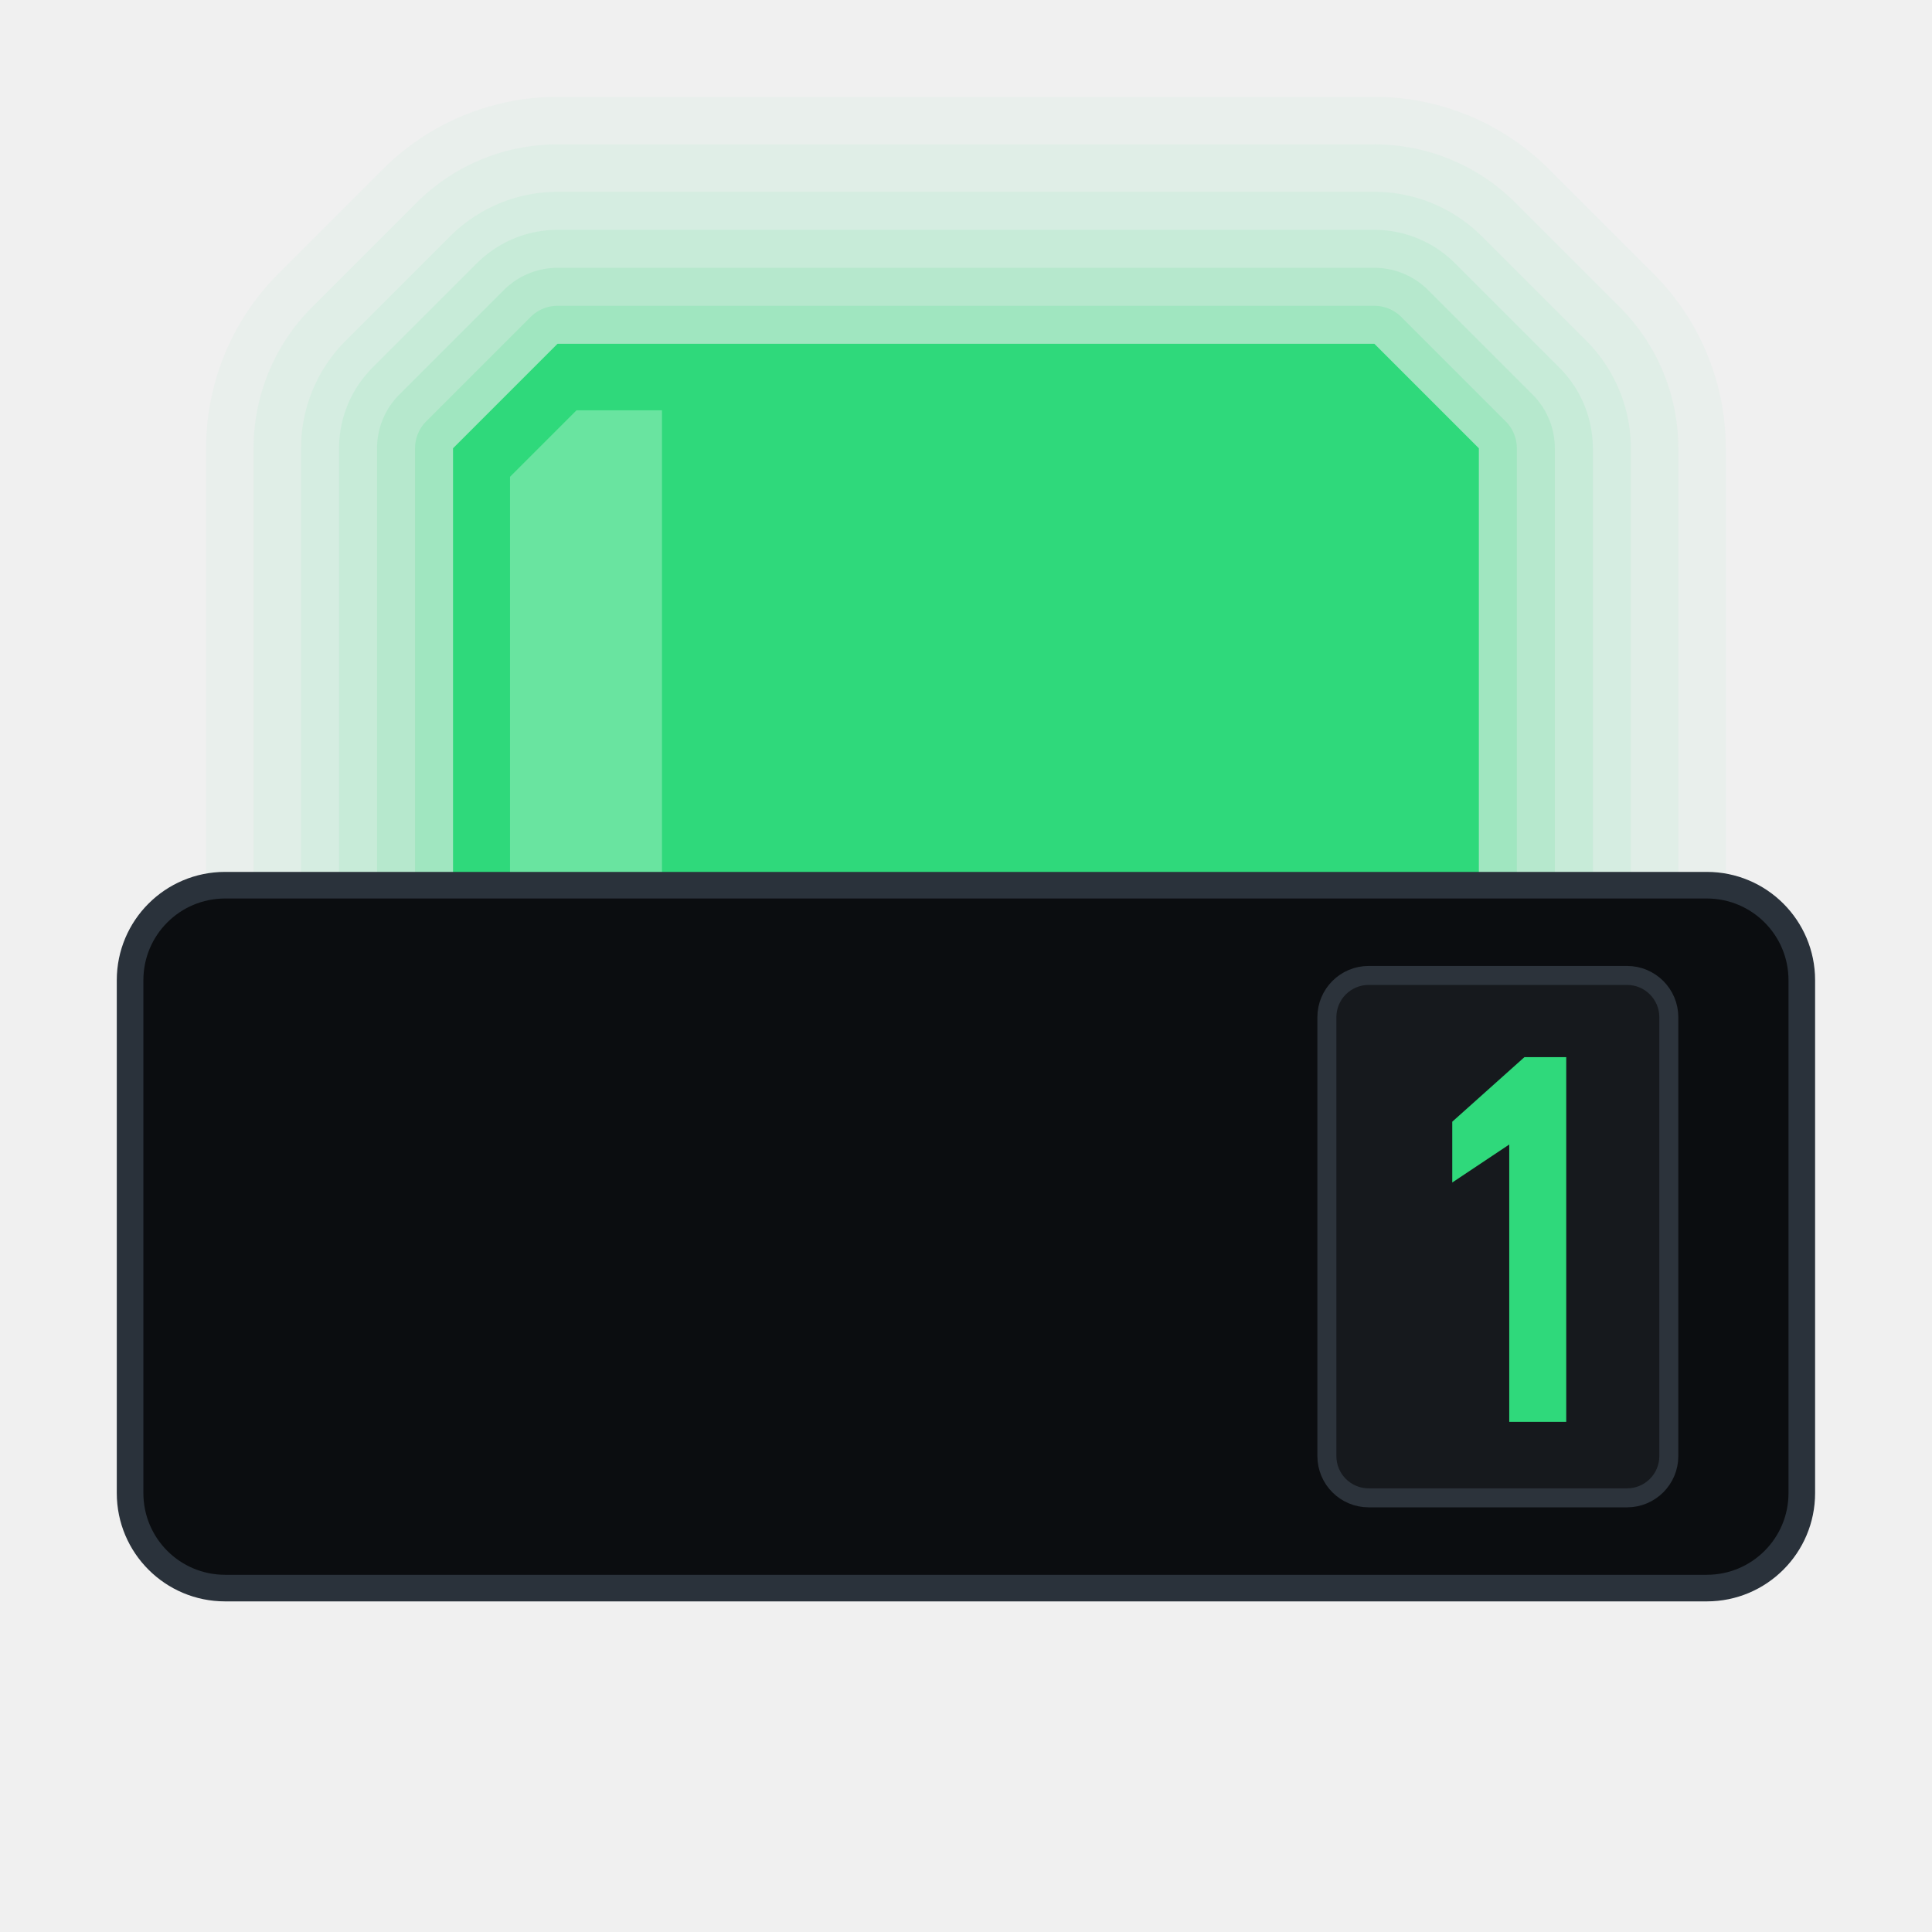
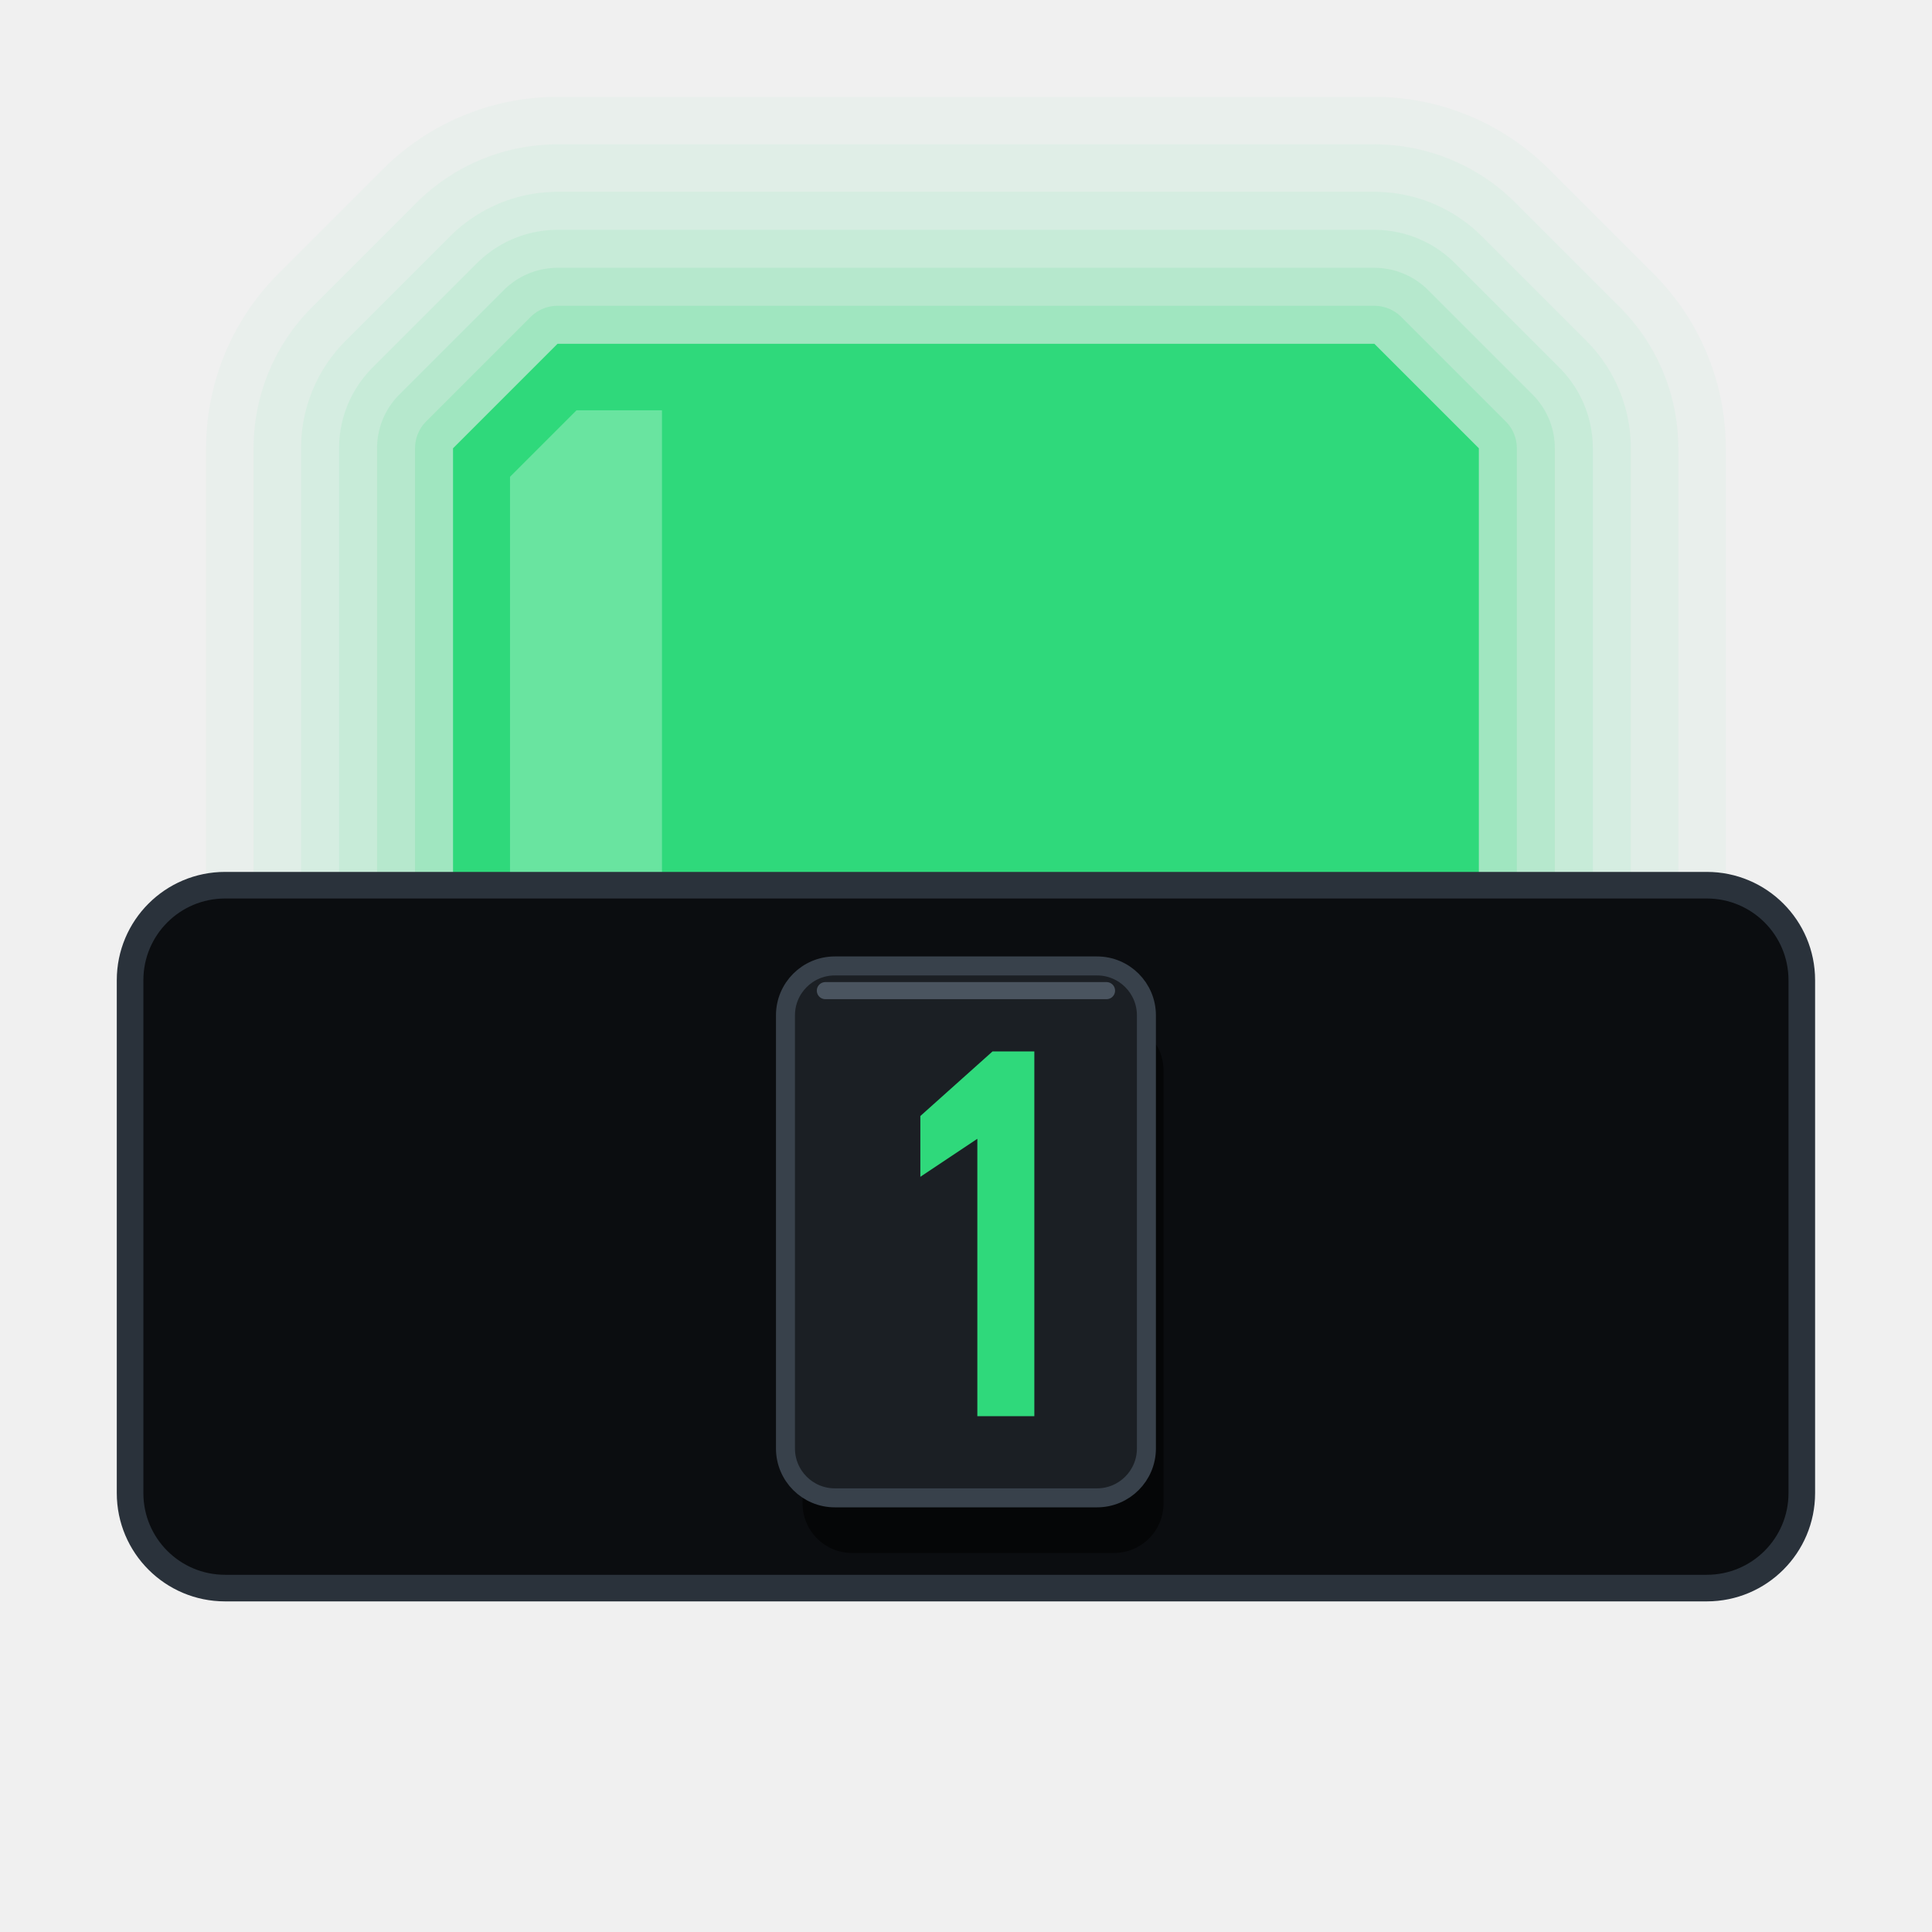
<svg xmlns="http://www.w3.org/2000/svg" viewBox="0 0 64 64">
  <g transform="scale(.5333) translate(60 60) scale(1.18) translate(-60 -60)">
    <path d="M33 58.75 V32.75 L38.5 27.25 H81.5 L87 32.75 V58.75 Z" fill="none" stroke="#2FD97B" stroke-linejoin="round" stroke-width="26" stroke-opacity="0.035" />
    <path d="M33 58.75 V32.75 L38.5 27.25 H81.5 L87 32.75 V58.75 Z" fill="none" stroke="#2FD97B" stroke-linejoin="round" stroke-width="21" stroke-opacity="0.05" />
    <path d="M33 58.75 V32.75 L38.5 27.25 H81.5 L87 32.75 V58.75 Z" fill="none" stroke="#2FD97B" stroke-linejoin="round" stroke-width="16" stroke-opacity="0.065" />
    <path d="M33 58.75 V32.75 L38.5 27.25 H81.5 L87 32.75 V58.75 Z" fill="none" stroke="#2FD97B" stroke-linejoin="round" stroke-width="12" stroke-opacity="0.085" />
    <path d="M33 58.75 V32.75 L38.5 27.25 H81.5 L87 32.75 V58.75 Z" fill="none" stroke="#2FD97B" stroke-linejoin="round" stroke-width="8" stroke-opacity="0.11" />
    <path d="M33 58.75 V32.75 L38.5 27.25 H81.5 L87 32.75 V58.75 Z" fill="none" stroke="#2FD97B" stroke-linejoin="round" stroke-width="4" stroke-opacity="0.16" />
    <path d="M33 58.75 V32.75 L38.5 27.25 H81.5 L87 32.75 V58.75 Z" fill="#2FD97B" />
    <path d="M36 56.75 V34.25 L39.5 30.75 H44 V56.75 Z" fill="#fff" opacity=".28" />
    <rect x="16" y="55.75" width="88" height="37" rx="5" fill="#0b0d10" stroke="#2a323b" stroke-width="1.4" />
-     <rect x="79" y="60.5" width="18" height="27.5" rx="2.2" fill="#16191d" stroke="#2c333b" stroke-width="1" />
-     <path d="M85.6 68.2 L89.4 64.8 H91.6 V84 H88.6 V69.4 L85.6 71.4 Z" fill="#2FD97B" />
+     <rect x="50.5" y="61.5" width="19" height="28" rx="2.6" fill="#000" opacity=".55" transform="translate(.9 1.4)" />
+     <rect x="50.5" y="60" width="19" height="28" rx="2.6" fill="#1b1f24" stroke="#38414b" stroke-width="1" />
+     <path d="M52.6 61.3 H67.4" stroke="#4a545f" stroke-width=".9" stroke-linecap="round" />
+     <path d="M57.6 67.9 L61.4 64.5 H63.6 V83.7 H60.6 V69.1 L57.6 71.1 Z" fill="#2FD97B" />
  </g>
</svg>
